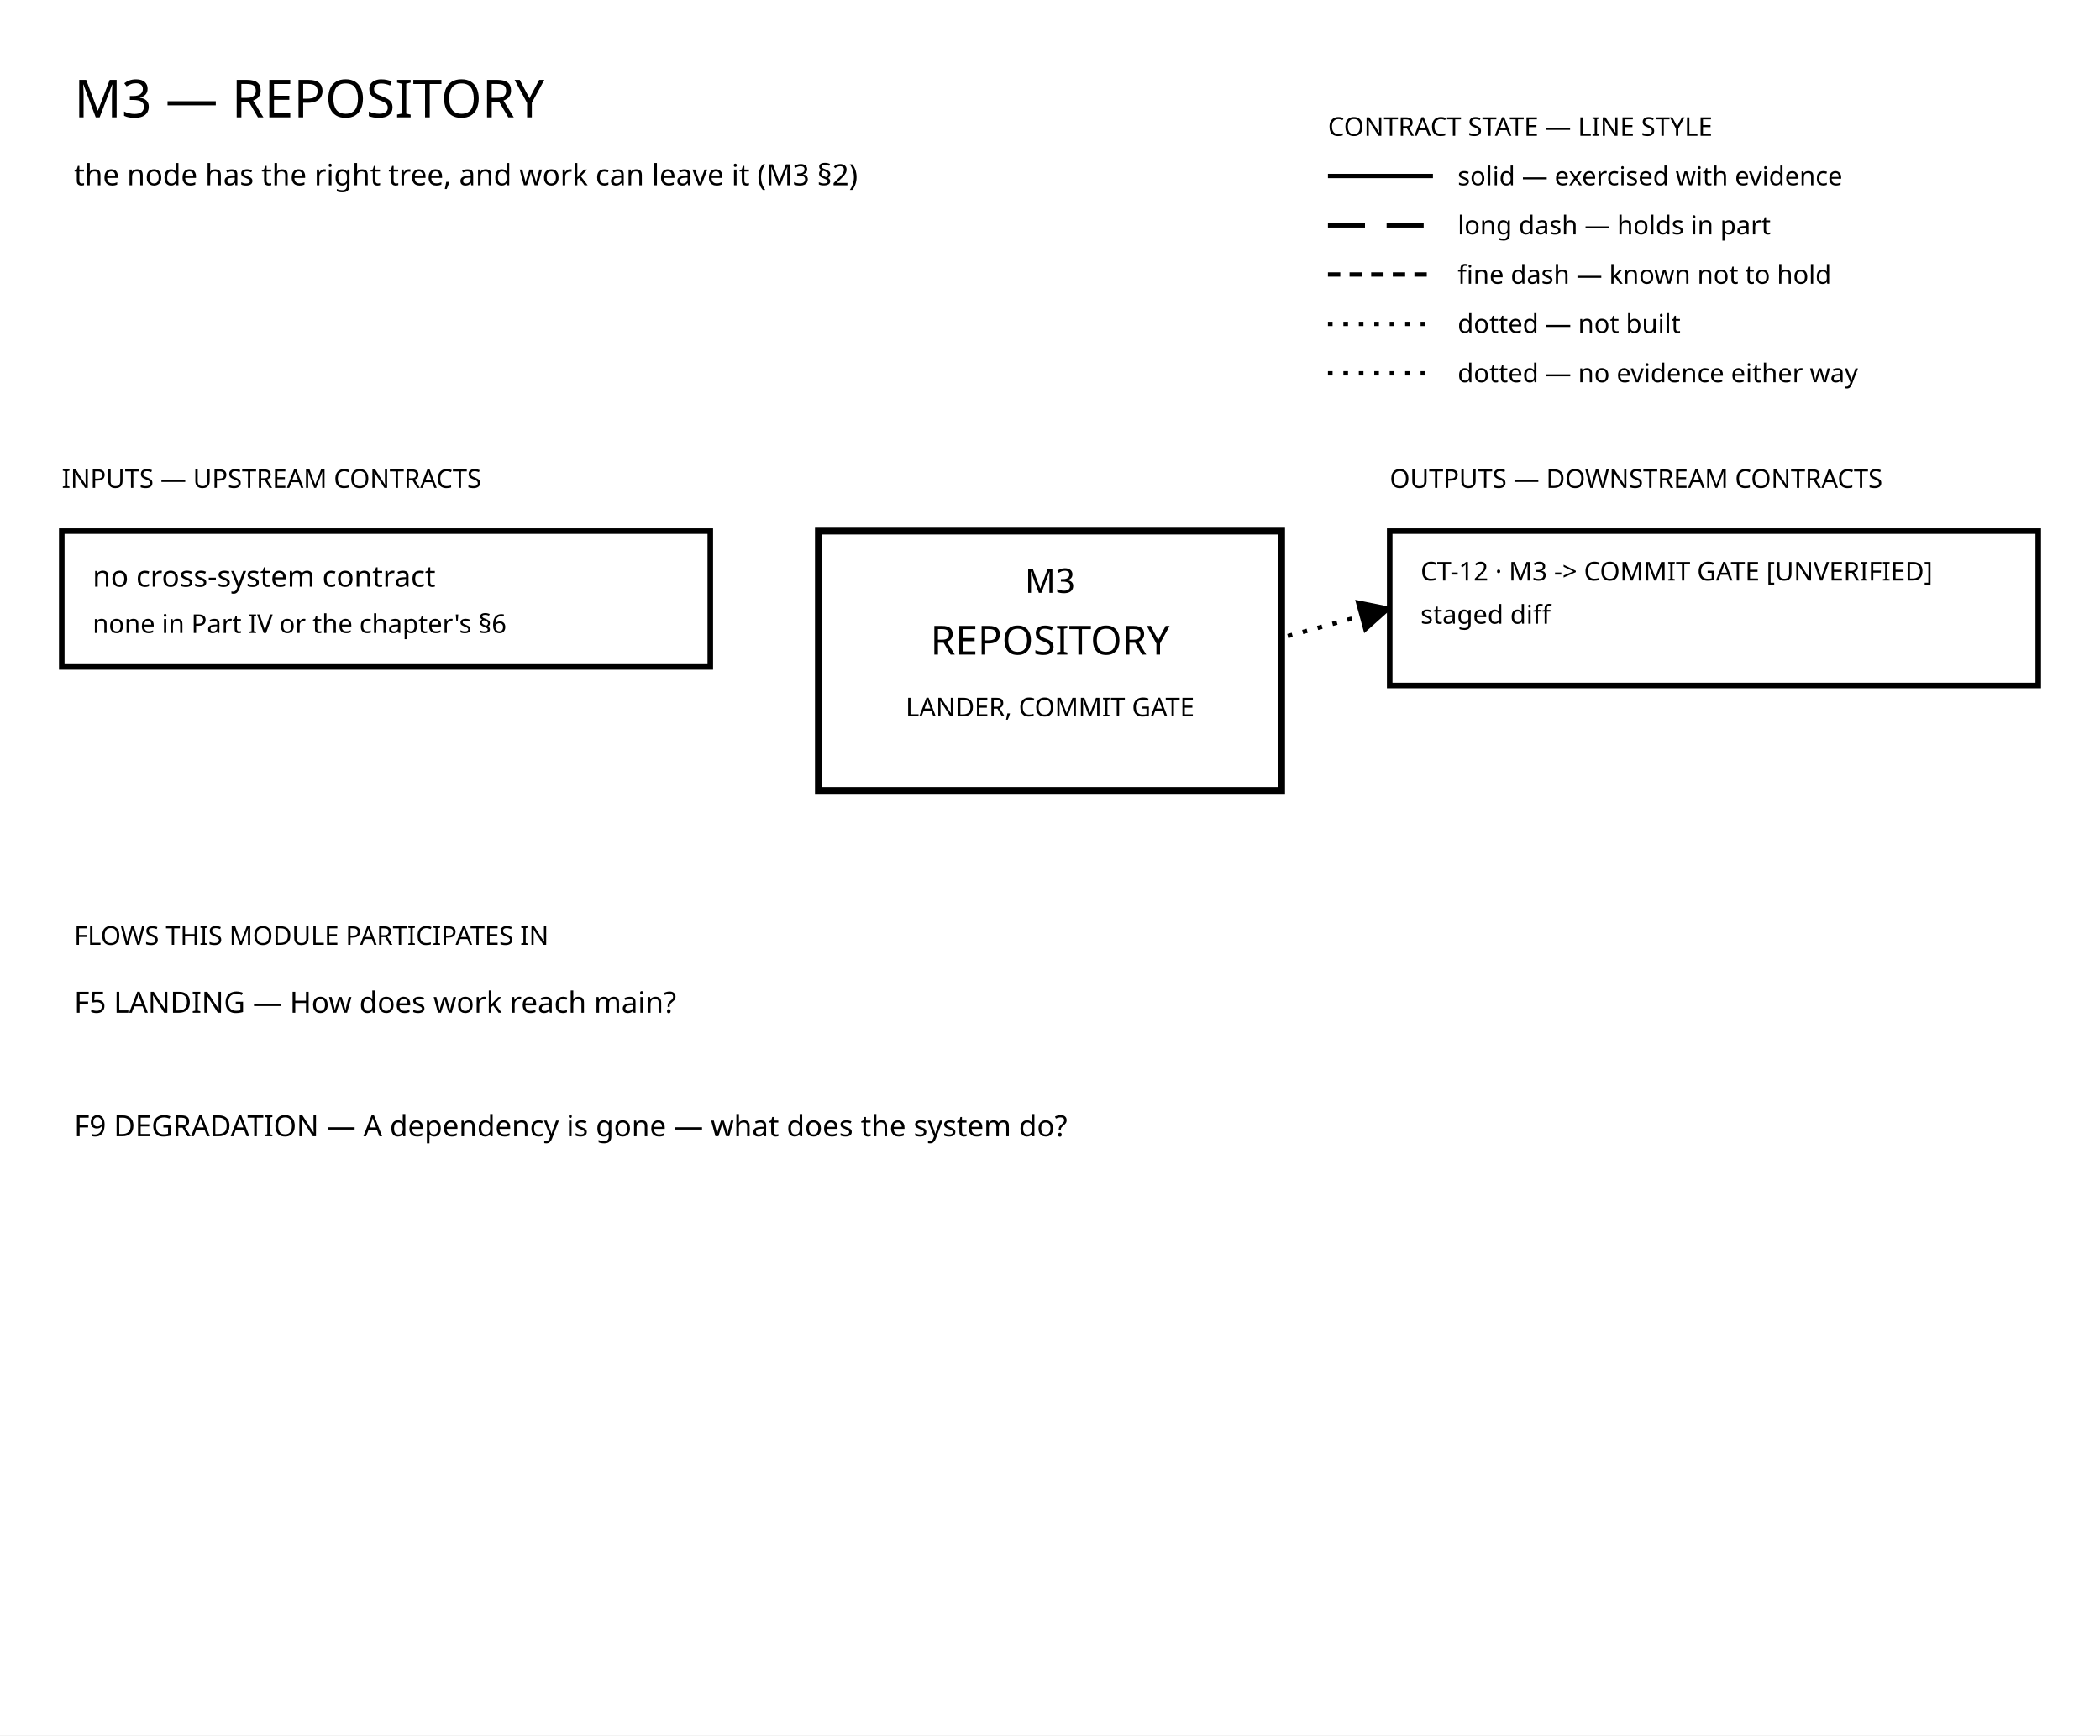
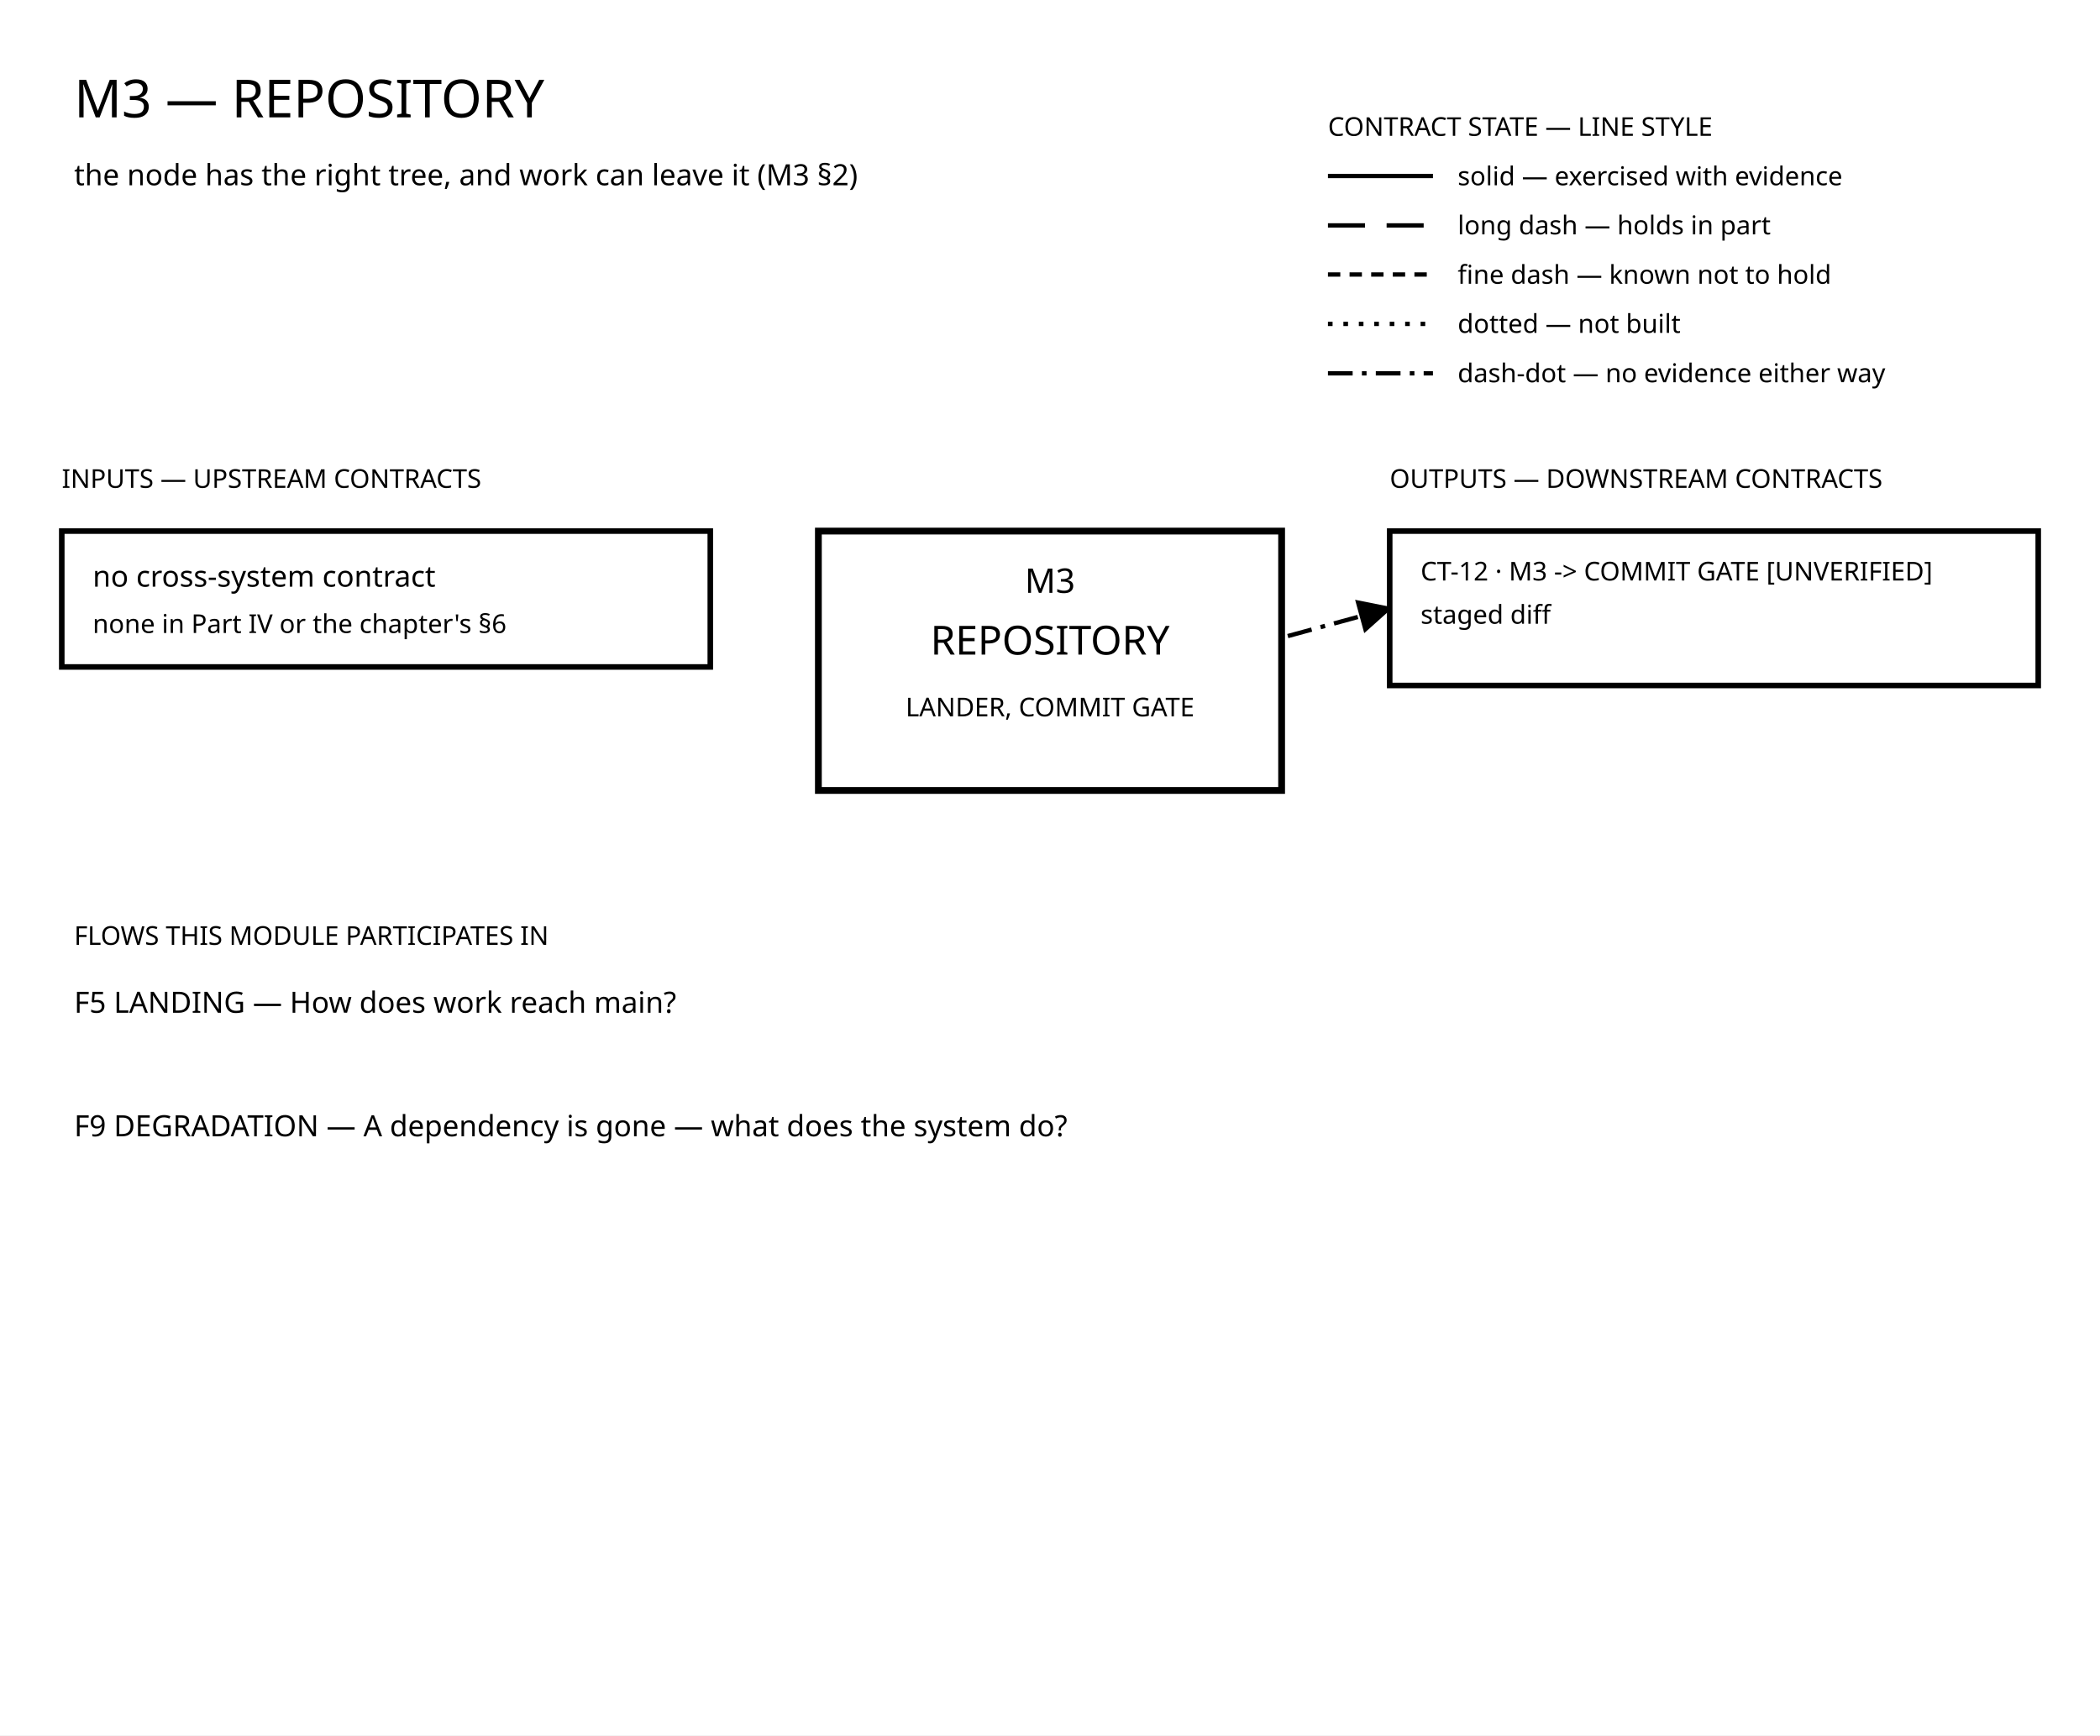
<svg xmlns="http://www.w3.org/2000/svg" width="170.0mm" height="140.5mm" viewBox="0 0 680 562.0" preserveAspectRatio="xMidYMid meet">
  <rect width="680" height="562.0" fill="#ffffff" />
  <defs>
    <marker id="ar" viewBox="0 0 10 10" refX="9" refY="5" markerWidth="8" markerHeight="8" orient="auto">
      <path d="M0,0 L10,5 L0,10 z" fill="#000000" />
    </marker>
  </defs>
  <g font-family="Routed Gothic Narrow, Routed Gothic, sans-serif">
    <text x="24.0" y="38.0" font-size="17.00" fill="#000000" text-anchor="start">M3 — REPOSITORY</text>
    <text x="24.0" y="60.0" font-size="9.50" fill="#000000" text-anchor="start">the node has the right tree, and work can leave it (M3 §2)</text>
    <rect x="265.0" y="172.0" width="150.0" height="84.0" fill="#ffffff" stroke="#000000" stroke-width="2.2" />
    <text x="340.0" y="192.0" font-size="11.00" fill="#000000" text-anchor="middle">M3</text>
    <text x="340.0" y="212.0" font-size="13.00" fill="#000000" text-anchor="middle">REPOSITORY</text>
    <text x="340.0" y="232.0" font-size="8.40" fill="#000000" text-anchor="middle">LANDER, COMMIT GATE</text>
    <text x="20.0" y="158.0" font-size="8.40" fill="#000000" text-anchor="start">INPUTS — UPSTREAM CONTRACTS</text>
    <rect x="20.0" y="172.0" width="210.0" height="44.0" fill="#ffffff" stroke="#000000" stroke-width="1.8" />
    <text x="30.0" y="190.0" font-size="9.50" fill="#000000" text-anchor="start">no cross-system contract</text>
    <text x="30.0" y="205.0" font-size="8.40" fill="#000000" text-anchor="start">none in Part IV or the chapter's §6</text>
    <text x="450.0" y="158.0" font-size="8.40" fill="#000000" text-anchor="start">OUTPUTS — DOWNSTREAM CONTRACTS</text>
-     <polyline points="417.0,206.0 450.0,197.0" fill="none" stroke="#000000" stroke-width="1.4" stroke-dasharray="1.5 3.5" marker-end="url(#ar)" />
+     <polyline points="417.0,206.0 450.0,197.0" fill="none" stroke="#000000" stroke-width="1.4" stroke-dasharray="8 3 1.5 3" marker-end="url(#ar)" />
    <rect x="450.0" y="172.0" width="210.0" height="50.0" fill="#ffffff" stroke="#000000" stroke-width="1.8" />
    <text x="460.0" y="188.0" font-size="8.40" fill="#000000" text-anchor="start">CT-12 · M3 -&gt; COMMIT GATE  [UNVERIFIED]</text>
    <text x="460.0" y="202.0" font-size="8.40" fill="#000000" text-anchor="start">staged diff</text>
    <text x="24.0" y="306.0" font-size="8.40" fill="#000000" text-anchor="start">FLOWS THIS MODULE PARTICIPATES IN</text>
    <text x="24.0" y="328.0" font-size="9.50" fill="#000000" text-anchor="start">F5 LANDING — How does work reach main?</text>
    <text x="24.0" y="368.0" font-size="9.50" fill="#000000" text-anchor="start">F9 DEGRADATION — A dependency is gone — what does the system do?</text>
    <text x="430.0" y="44.0" font-size="8.40" fill="#000000" text-anchor="start">CONTRACT STATE — LINE STYLE</text>
    <polyline points="430.0,57.0 464.0,57.0" fill="none" stroke="#000000" stroke-width="1.4" />
    <text x="472.0" y="60.0" font-size="8.40" fill="#000000" text-anchor="start">solid — exercised with evidence</text>
    <polyline points="430.0,73.0 464.0,73.0" fill="none" stroke="#000000" stroke-width="1.4" stroke-dasharray="12 7" />
    <text x="472.0" y="75.9" font-size="8.40" fill="#000000" text-anchor="start">long dash — holds in part</text>
    <polyline points="430.0,88.9 464.0,88.9" fill="none" stroke="#000000" stroke-width="1.4" stroke-dasharray="4 3" />
    <text x="472.0" y="91.9" font-size="8.40" fill="#000000" text-anchor="start">fine dash — known not to hold</text>
    <polyline points="430.0,104.9 464.0,104.9" fill="none" stroke="#000000" stroke-width="1.4" stroke-dasharray="1.5 3.5" />
    <text x="472.0" y="107.8" font-size="8.40" fill="#000000" text-anchor="start">dotted — not built</text>
-     <polyline points="430.0,120.9 464.0,120.9" fill="none" stroke="#000000" stroke-width="1.4" stroke-dasharray="1.5 3.5" />
-     <text x="472.0" y="123.8" font-size="8.40" fill="#000000" text-anchor="start">dotted — no evidence either way</text>
+     <polyline points="430.0,120.9 464.0,120.9" fill="none" stroke="#000000" stroke-width="1.4" stroke-dasharray="8 3 1.5 3" />
+     <text x="472.0" y="123.8" font-size="8.40" fill="#000000" text-anchor="start">dash-dot — no evidence either way</text>
  </g>
</svg>
